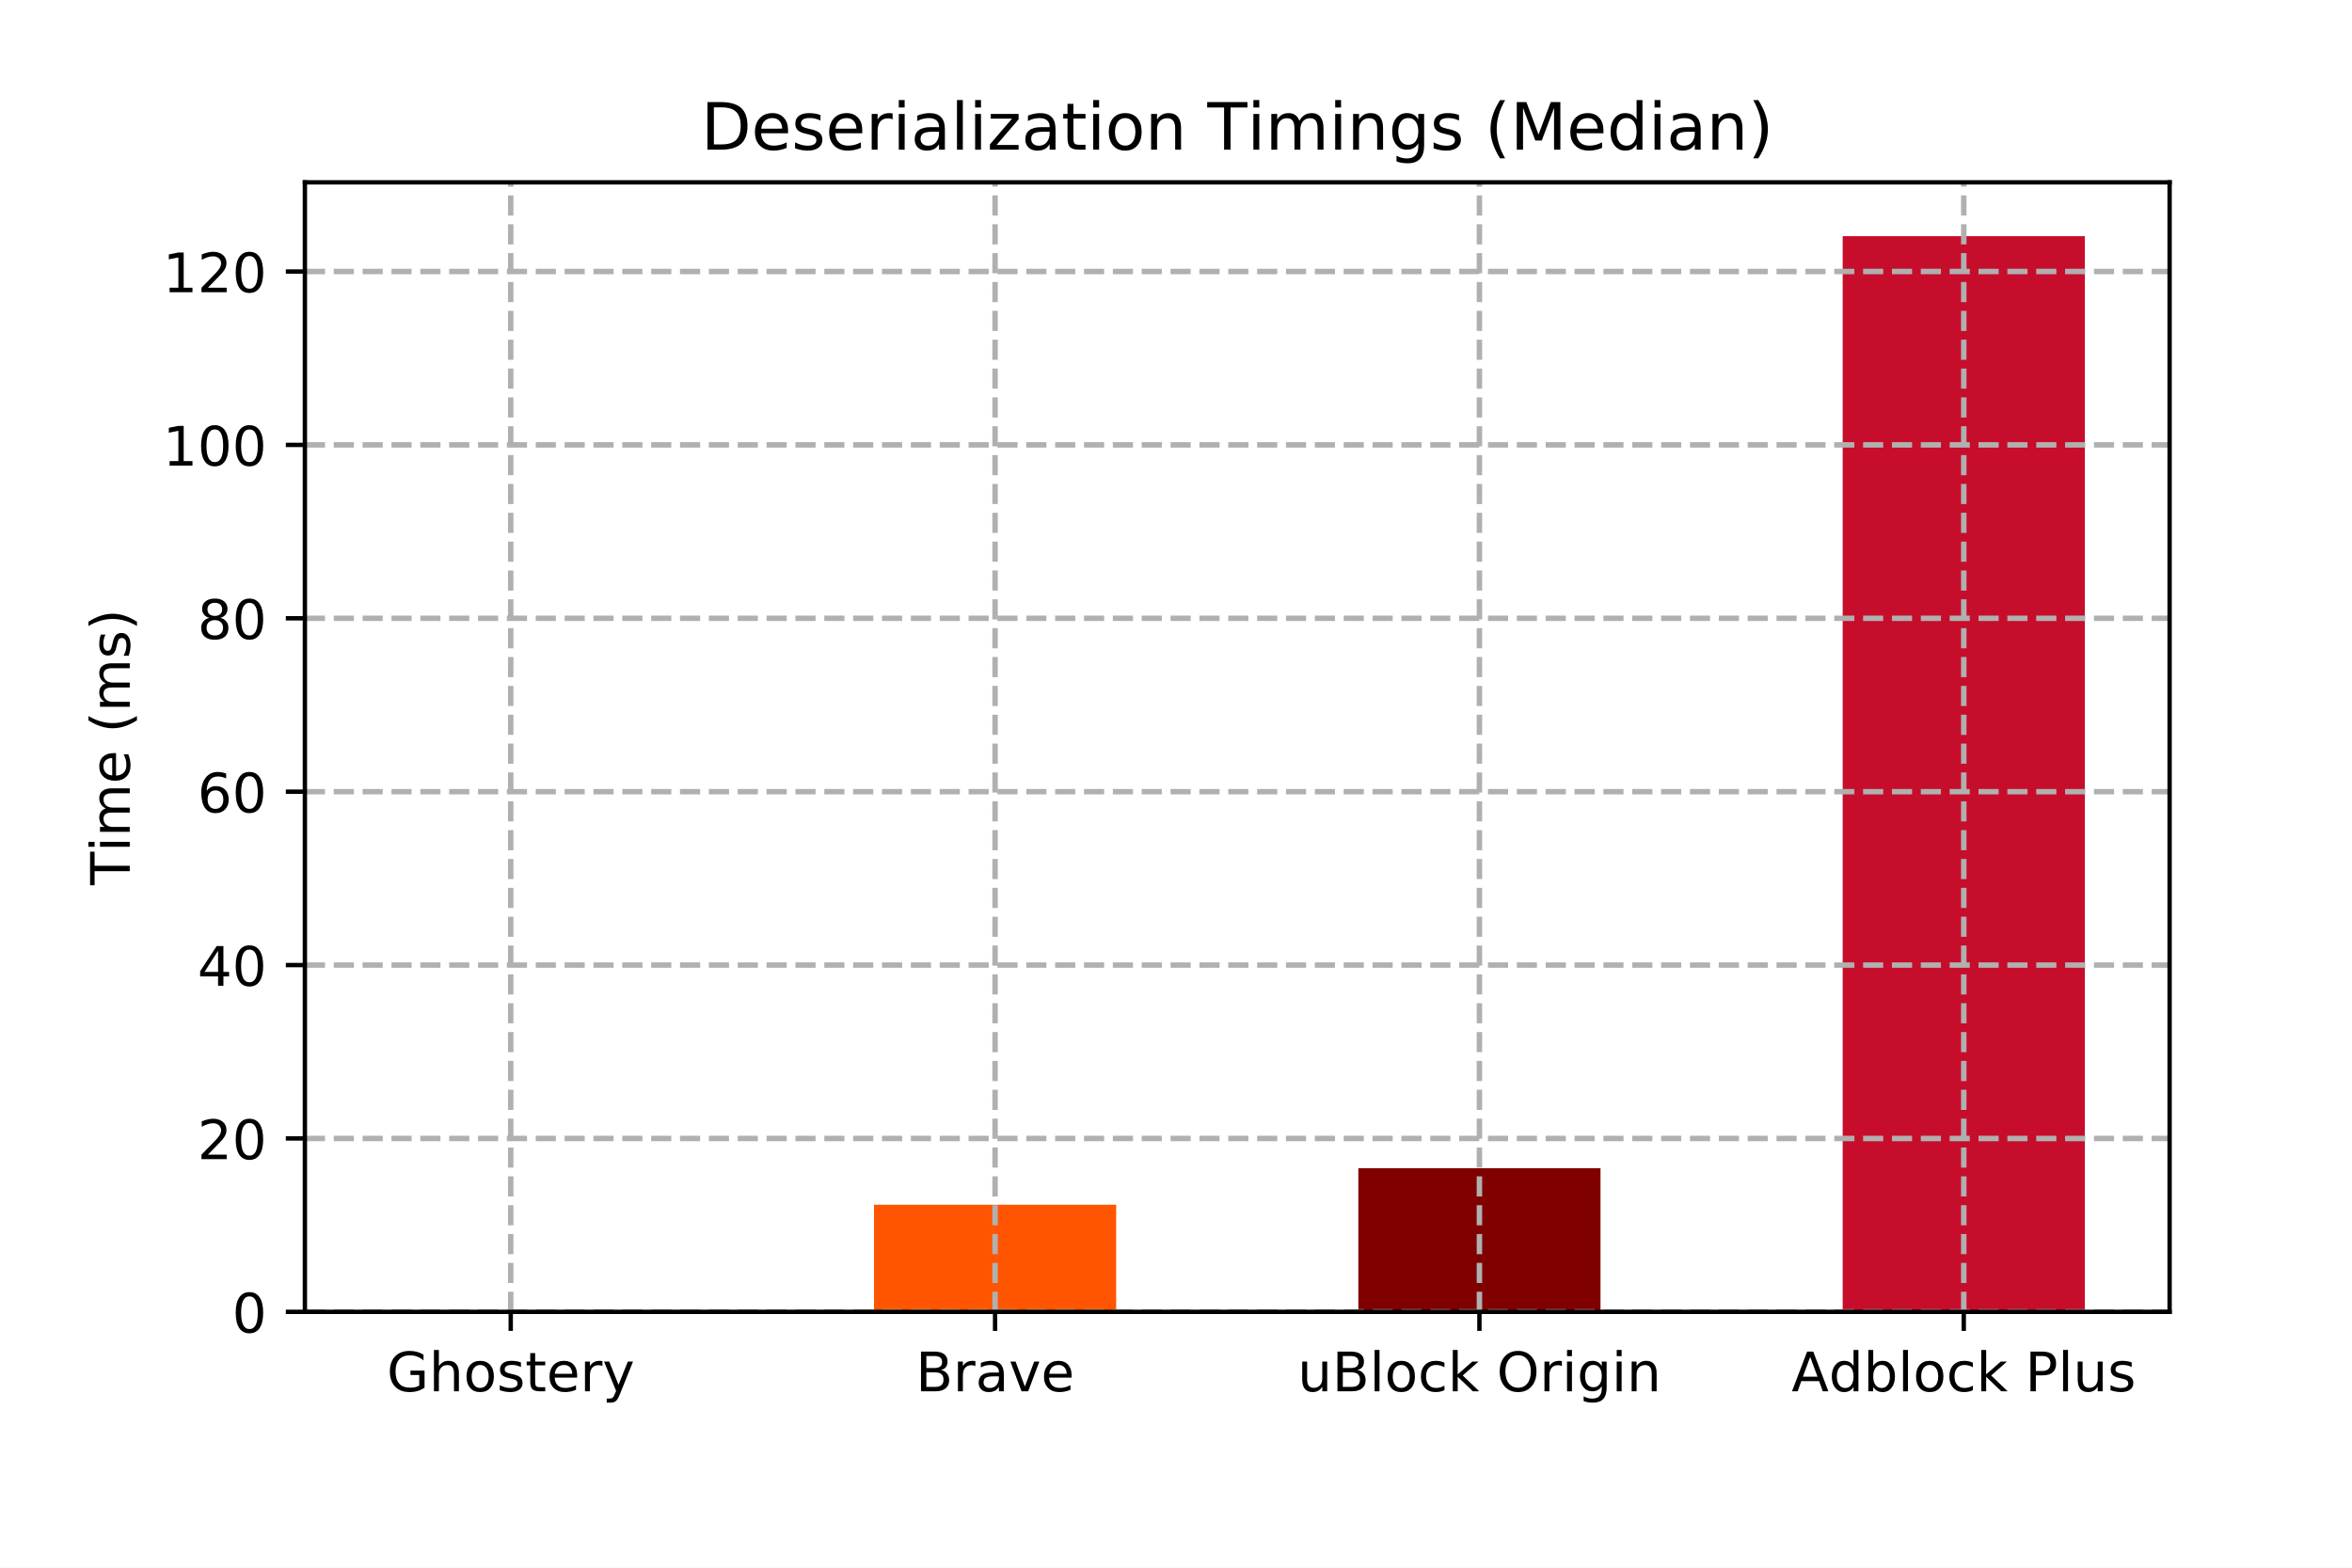
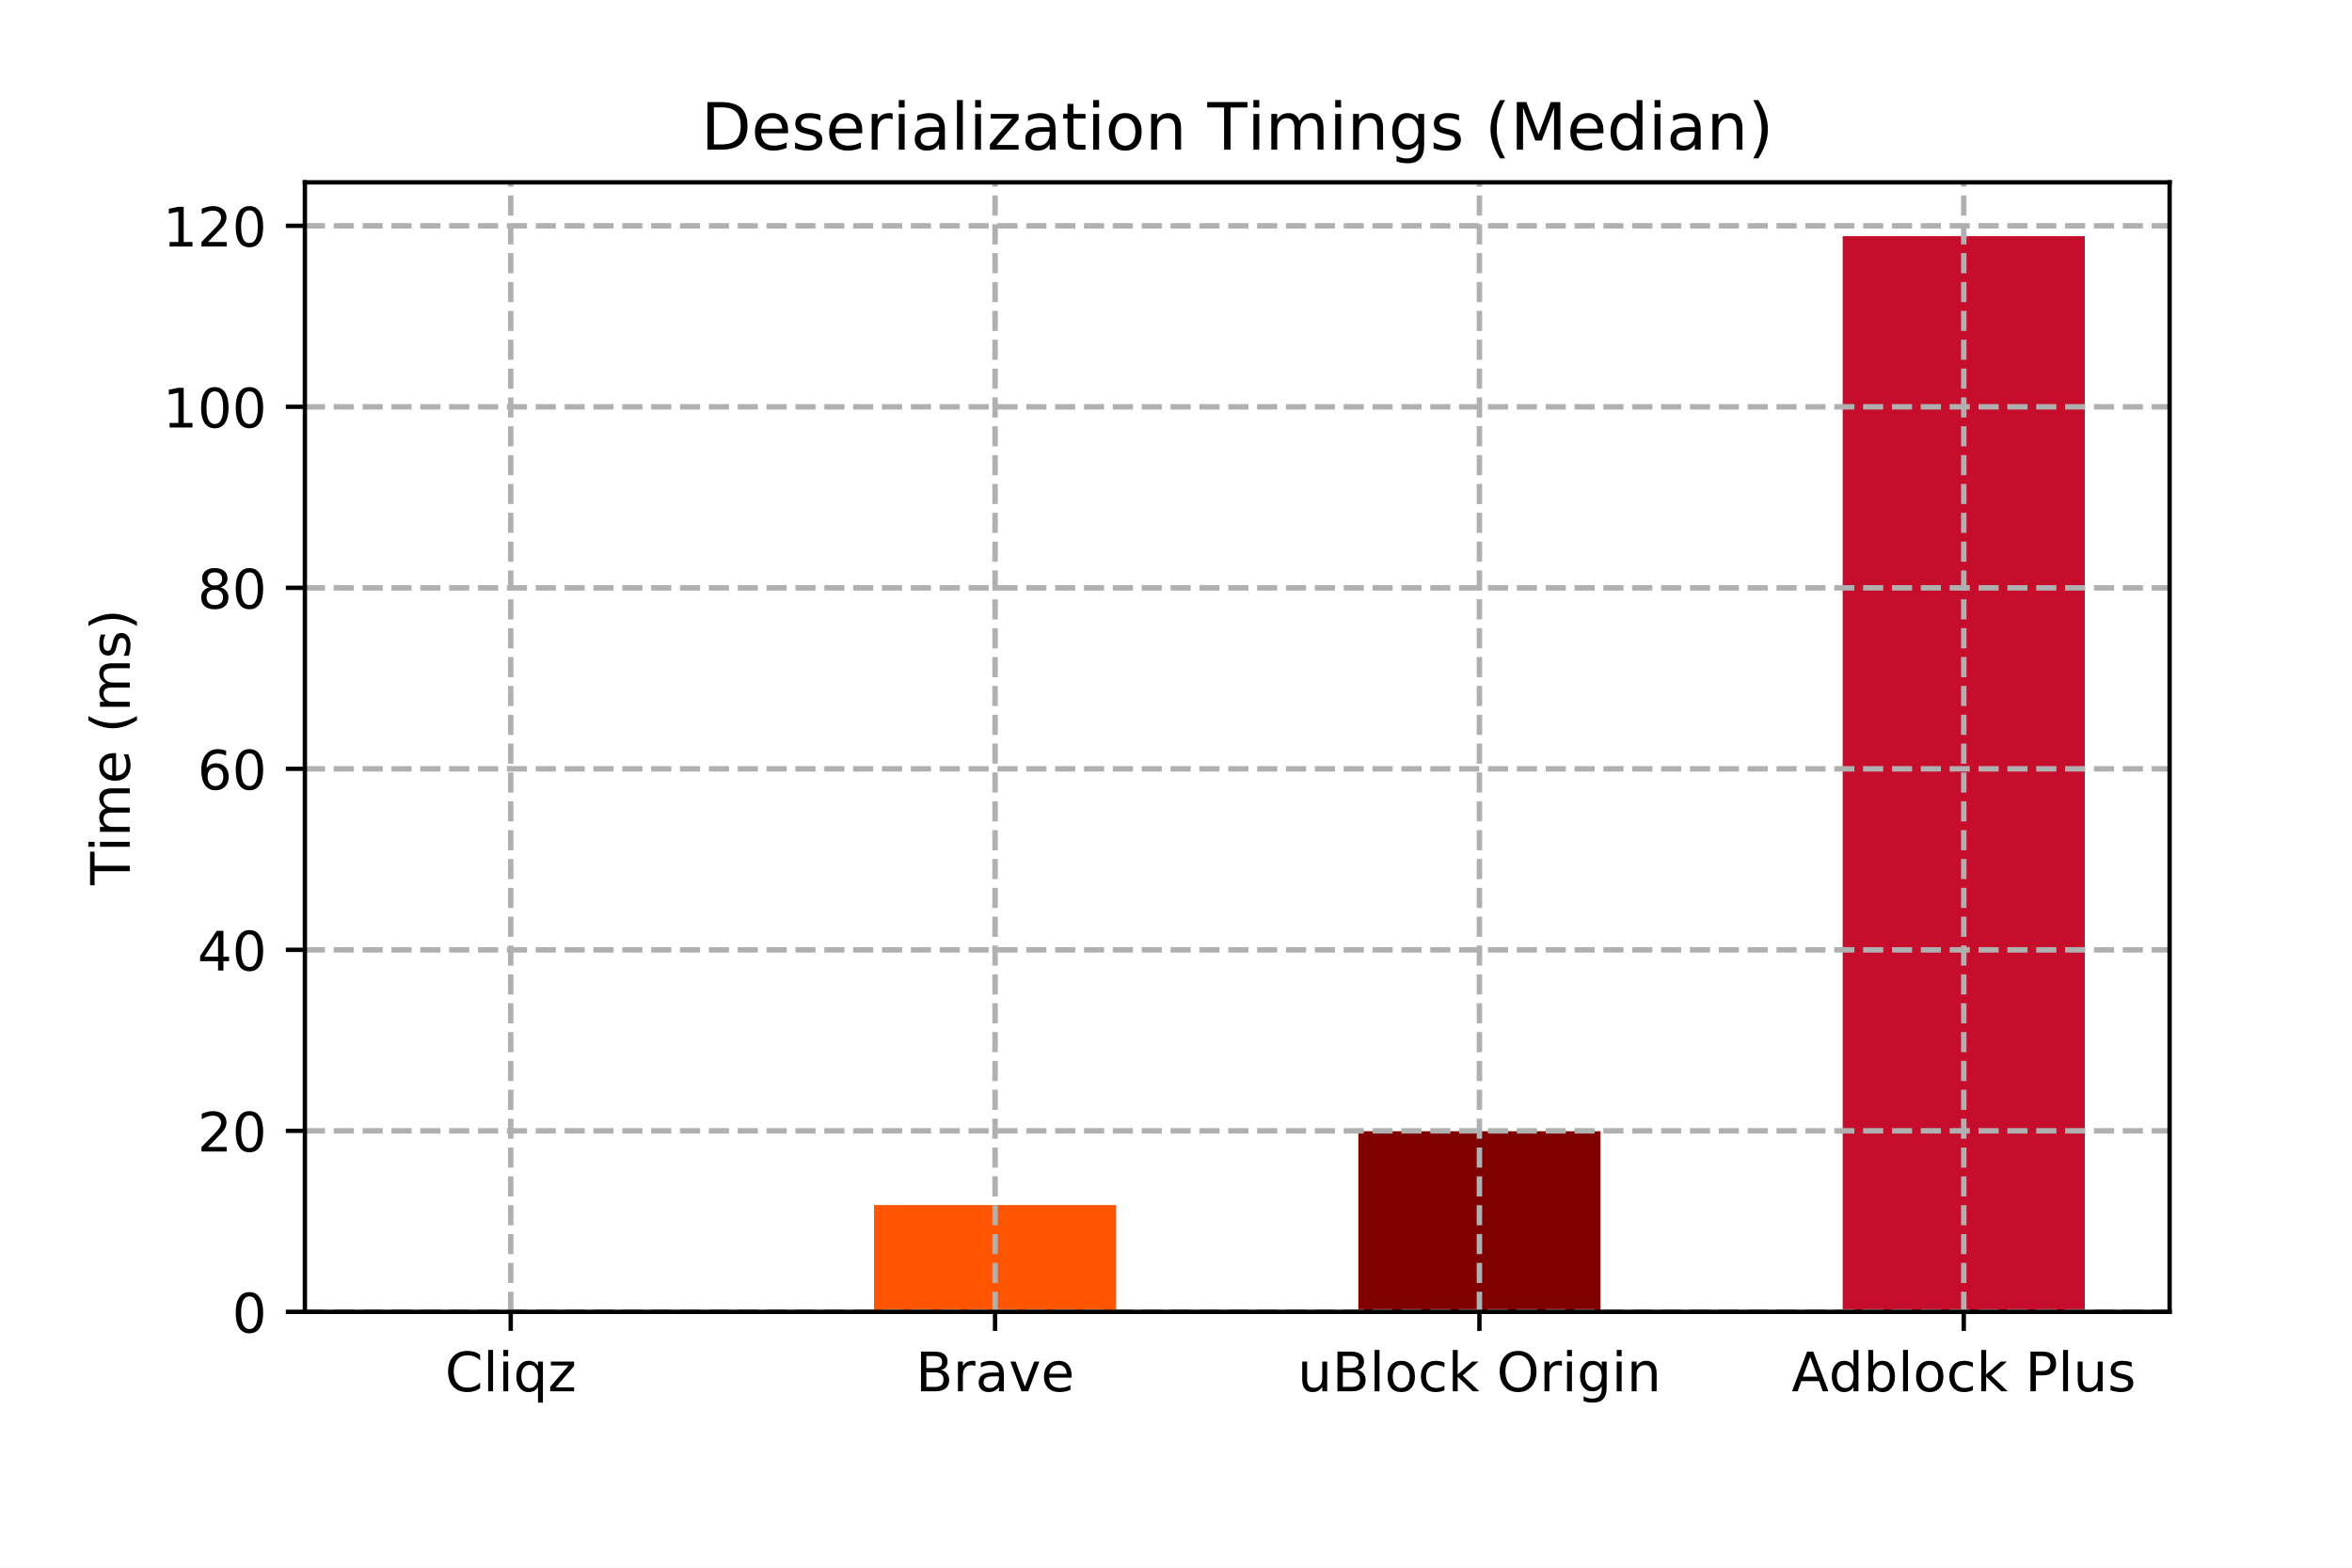
<svg xmlns="http://www.w3.org/2000/svg" xmlns:xlink="http://www.w3.org/1999/xlink" height="288pt" version="1.1" viewBox="0 0 432 288" width="432pt">
  <defs>
    <style type="text/css">
*{stroke-linecap:butt;stroke-linejoin:round;}
  </style>
  </defs>
  <g id="figure_1">
    <g id="patch_1">
      <path d="M 0 288  L 432 288  L 432 0  L 0 0  z " style="fill:#ffffff;" />
    </g>
    <g id="axes_1">
      <g id="patch_2">
        <path d="M 56 241  L 398.5 241  L 398.5 33.5  L 56 33.5  z " style="fill:#ffffff;" />
      </g>
      <g id="patch_3">
-         <path clip-path="url(#pa1d86e75f0)" d="M 71.568 241  L 116.049 241  L 116.049 240.948  L 71.568 240.948  z " style="fill:#00aff0;" />
+         <path clip-path="url(#p13d96b892e)" d="M 71.568 241  L 116.049 241  L 116.049 240.909  L 71.568 240.909  z " style="fill:#00aff0;" />
      </g>
      <g id="patch_4">
-         <path clip-path="url(#pa1d86e75f0)" d="M 160.529 241  L 205.01 241  L 205.01 221.327  L 160.529 221.327  z " style="fill:#ff5500;" />
+         <path clip-path="url(#p13d96b892e)" d="M 160.529 241  L 205.01 241  L 205.01 221.382  L 160.529 221.382  z " style="fill:#ff5500;" />
      </g>
      <g id="patch_5">
-         <path clip-path="url(#pa1d86e75f0)" d="M 249.49 241  L 293.971 241  L 293.971 214.614  L 249.49 214.614  z " style="fill:#800000;" />
+         <path clip-path="url(#p13d96b892e)" d="M 249.49 241  L 293.971 241  L 293.971 207.816  L 249.49 207.816  z " style="fill:#800000;" />
      </g>
      <g id="patch_6">
-         <path clip-path="url(#pa1d86e75f0)" d="M 338.451 241  L 382.932 241  L 382.932 43.381  L 338.451 43.381  z " style="fill:#c70d2c;" />
+         <path clip-path="url(#p13d96b892e)" d="M 338.451 241  L 382.932 241  L 382.932 43.381  L 338.451 43.381  z " style="fill:#c70d2c;" />
      </g>
      <g id="matplotlib.axis_1">
        <g id="xtick_1">
          <g id="line2d_1">
-             <path clip-path="url(#pa1d86e75f0)" d="M 93.808 241  L 93.808 33.5  " style="fill:none;stroke:#b0b0b0;stroke-dasharray:3.7,1.6;stroke-dashoffset:0;" />
+             <path clip-path="url(#p13d96b892e)" d="M 93.808 241  L 93.808 33.5  " style="fill:none;stroke:#b0b0b0;stroke-dasharray:3.7,1.6;stroke-dashoffset:0;" />
          </g>
          <g id="line2d_2">
            <defs>
-               <path d="M 0 0  L 0 3.5  " id="m6b50860fe5" style="stroke:#000000;stroke-width:0.8;" />
-             </defs>
-             <g>
-               <use style="stroke:#000000;stroke-width:0.8;" x="93.808" xlink:href="#m6b50860fe5" y="241" />
+               <path d="M 0 0  L 0 3.5  " id="m85165c8738" style="stroke:#000000;stroke-width:0.8;" />
+             </defs>
+             <g>
+               <use style="stroke:#000000;stroke-width:0.8;" x="93.808" xlink:href="#m85165c8738" y="241" />
            </g>
          </g>
          <g id="text_1">
            <defs>
-               <path d="M 59.516 10.406  L 59.516 29.984  L 43.406 29.984  L 43.406 38.094  L 69.281 38.094  L 69.281 6.781  Q 63.578 2.734 56.688 0.656  Q 49.812 -1.422 42 -1.422  Q 24.906 -1.422 15.25 8.562  Q 5.609 18.562 5.609 36.375  Q 5.609 54.25 15.25 64.234  Q 24.906 74.219 42 74.219  Q 49.125 74.219 55.547 72.453  Q 61.969 70.703 67.391 67.281  L 67.391 56.781  Q 61.922 61.422 55.766 63.766  Q 49.609 66.109 42.828 66.109  Q 29.438 66.109 22.719 58.641  Q 16.016 51.172 16.016 36.375  Q 16.016 21.625 22.719 14.156  Q 29.438 6.688 42.828 6.688  Q 48.047 6.688 52.141 7.594  Q 56.25 8.5 59.516 10.406  z " id="DejaVuSans-71" />
-               <path d="M 54.891 33.016  L 54.891 0  L 45.906 0  L 45.906 32.719  Q 45.906 40.484 42.875 44.328  Q 39.844 48.188 33.797 48.188  Q 26.516 48.188 22.312 43.547  Q 18.109 38.922 18.109 30.906  L 18.109 0  L 9.078 0  L 9.078 75.984  L 18.109 75.984  L 18.109 46.188  Q 21.344 51.125 25.703 53.562  Q 30.078 56 35.797 56  Q 45.219 56 50.047 50.172  Q 54.891 44.344 54.891 33.016  z " id="DejaVuSans-104" />
-               <path d="M 30.609 48.391  Q 23.391 48.391 19.188 42.75  Q 14.984 37.109 14.984 27.297  Q 14.984 17.484 19.156 11.844  Q 23.344 6.203 30.609 6.203  Q 37.797 6.203 41.984 11.859  Q 46.188 17.531 46.188 27.297  Q 46.188 37.016 41.984 42.703  Q 37.797 48.391 30.609 48.391  z M 30.609 56  Q 42.328 56 49.016 48.375  Q 55.719 40.766 55.719 27.297  Q 55.719 13.875 49.016 6.219  Q 42.328 -1.422 30.609 -1.422  Q 18.844 -1.422 12.172 6.219  Q 5.516 13.875 5.516 27.297  Q 5.516 40.766 12.172 48.375  Q 18.844 56 30.609 56  z " id="DejaVuSans-111" />
-               <path d="M 44.281 53.078  L 44.281 44.578  Q 40.484 46.531 36.375 47.5  Q 32.281 48.484 27.875 48.484  Q 21.188 48.484 17.844 46.438  Q 14.5 44.391 14.5 40.281  Q 14.5 37.156 16.891 35.375  Q 19.281 33.594 26.516 31.984  L 29.594 31.297  Q 39.156 29.25 43.188 25.516  Q 47.219 21.781 47.219 15.094  Q 47.219 7.469 41.188 3.016  Q 35.156 -1.422 24.609 -1.422  Q 20.219 -1.422 15.453 -0.562  Q 10.688 0.297 5.422 2  L 5.422 11.281  Q 10.406 8.688 15.234 7.391  Q 20.062 6.109 24.812 6.109  Q 31.156 6.109 34.562 8.281  Q 37.984 10.453 37.984 14.406  Q 37.984 18.062 35.516 20.016  Q 33.062 21.969 24.703 23.781  L 21.578 24.516  Q 13.234 26.266 9.516 29.906  Q 5.812 33.547 5.812 39.891  Q 5.812 47.609 11.281 51.797  Q 16.75 56 26.812 56  Q 31.781 56 36.172 55.266  Q 40.578 54.547 44.281 53.078  z " id="DejaVuSans-115" />
-               <path d="M 18.312 70.219  L 18.312 54.688  L 36.812 54.688  L 36.812 47.703  L 18.312 47.703  L 18.312 18.016  Q 18.312 11.328 20.141 9.422  Q 21.969 7.516 27.594 7.516  L 36.812 7.516  L 36.812 0  L 27.594 0  Q 17.188 0 13.234 3.875  Q 9.281 7.766 9.281 18.016  L 9.281 47.703  L 2.688 47.703  L 2.688 54.688  L 9.281 54.688  L 9.281 70.219  z " id="DejaVuSans-116" />
-               <path d="M 56.203 29.594  L 56.203 25.203  L 14.891 25.203  Q 15.484 15.922 20.484 11.062  Q 25.484 6.203 34.422 6.203  Q 39.594 6.203 44.453 7.469  Q 49.312 8.734 54.109 11.281  L 54.109 2.781  Q 49.266 0.734 44.188 -0.344  Q 39.109 -1.422 33.891 -1.422  Q 20.797 -1.422 13.156 6.188  Q 5.516 13.812 5.516 26.812  Q 5.516 40.234 12.766 48.109  Q 20.016 56 32.328 56  Q 43.359 56 49.781 48.891  Q 56.203 41.797 56.203 29.594  z M 47.219 32.234  Q 47.125 39.594 43.094 43.984  Q 39.062 48.391 32.422 48.391  Q 24.906 48.391 20.391 44.141  Q 15.875 39.891 15.188 32.172  z " id="DejaVuSans-101" />
-               <path d="M 41.109 46.297  Q 39.594 47.172 37.812 47.578  Q 36.031 48 33.891 48  Q 26.266 48 22.188 43.047  Q 18.109 38.094 18.109 28.812  L 18.109 0  L 9.078 0  L 9.078 54.688  L 18.109 54.688  L 18.109 46.188  Q 20.953 51.172 25.484 53.578  Q 30.031 56 36.531 56  Q 37.453 56 38.578 55.875  Q 39.703 55.766 41.062 55.516  z " id="DejaVuSans-114" />
-               <path d="M 32.172 -5.078  Q 28.375 -14.844 24.75 -17.812  Q 21.141 -20.797 15.094 -20.797  L 7.906 -20.797  L 7.906 -13.281  L 13.188 -13.281  Q 16.891 -13.281 18.938 -11.516  Q 21 -9.766 23.484 -3.219  L 25.094 0.875  L 2.984 54.688  L 12.5 54.688  L 29.594 11.922  L 46.688 54.688  L 56.203 54.688  z " id="DejaVuSans-121" />
-             </defs>
-             <g transform="translate(71.04985 255.5984)scale(0.1 -0.1)">
-               <use xlink:href="#DejaVuSans-71" />
-               <use x="77.49" xlink:href="#DejaVuSans-104" />
-               <use x="140.869" xlink:href="#DejaVuSans-111" />
-               <use x="202.051" xlink:href="#DejaVuSans-115" />
-               <use x="254.15" xlink:href="#DejaVuSans-116" />
-               <use x="293.359" xlink:href="#DejaVuSans-101" />
-               <use x="354.883" xlink:href="#DejaVuSans-114" />
-               <use x="395.996" xlink:href="#DejaVuSans-121" />
+               <path d="M 64.406 67.281  L 64.406 56.891  Q 59.422 61.531 53.781 63.812  Q 48.141 66.109 41.797 66.109  Q 29.297 66.109 22.656 58.469  Q 16.016 50.828 16.016 36.375  Q 16.016 21.969 22.656 14.328  Q 29.297 6.688 41.797 6.688  Q 48.141 6.688 53.781 8.984  Q 59.422 11.281 64.406 15.922  L 64.406 5.609  Q 59.234 2.094 53.438 0.328  Q 47.656 -1.422 41.219 -1.422  Q 24.656 -1.422 15.125 8.703  Q 5.609 18.844 5.609 36.375  Q 5.609 53.953 15.125 64.078  Q 24.656 74.219 41.219 74.219  Q 47.75 74.219 53.531 72.484  Q 59.328 70.75 64.406 67.281  z " id="DejaVuSans-67" />
+               <path d="M 9.422 75.984  L 18.406 75.984  L 18.406 0  L 9.422 0  z " id="DejaVuSans-108" />
+               <path d="M 9.422 54.688  L 18.406 54.688  L 18.406 0  L 9.422 0  z M 9.422 75.984  L 18.406 75.984  L 18.406 64.594  L 9.422 64.594  z " id="DejaVuSans-105" />
+               <path d="M 14.797 27.297  Q 14.797 17.391 18.875 11.75  Q 22.953 6.109 30.078 6.109  Q 37.203 6.109 41.297 11.75  Q 45.406 17.391 45.406 27.297  Q 45.406 37.203 41.297 42.844  Q 37.203 48.484 30.078 48.484  Q 22.953 48.484 18.875 42.844  Q 14.797 37.203 14.797 27.297  z M 45.406 8.203  Q 42.578 3.328 38.25 0.953  Q 33.938 -1.422 27.875 -1.422  Q 17.969 -1.422 11.734 6.484  Q 5.516 14.406 5.516 27.297  Q 5.516 40.188 11.734 48.094  Q 17.969 56 27.875 56  Q 33.938 56 38.25 53.625  Q 42.578 51.266 45.406 46.391  L 45.406 54.688  L 54.391 54.688  L 54.391 -20.797  L 45.406 -20.797  z " id="DejaVuSans-113" />
+               <path d="M 5.516 54.688  L 48.188 54.688  L 48.188 46.484  L 14.406 7.172  L 48.188 7.172  L 48.188 0  L 4.297 0  L 4.297 8.203  L 38.094 47.516  L 5.516 47.516  z " id="DejaVuSans-122" />
+             </defs>
+             <g transform="translate(81.74047 255.5984)scale(0.1 -0.1)">
+               <use xlink:href="#DejaVuSans-67" />
+               <use x="69.824" xlink:href="#DejaVuSans-108" />
+               <use x="97.607" xlink:href="#DejaVuSans-105" />
+               <use x="125.391" xlink:href="#DejaVuSans-113" />
+               <use x="188.867" xlink:href="#DejaVuSans-122" />
            </g>
          </g>
        </g>
        <g id="xtick_2">
          <g id="line2d_3">
-             <path clip-path="url(#pa1d86e75f0)" d="M 182.769 241  L 182.769 33.5  " style="fill:none;stroke:#b0b0b0;stroke-dasharray:3.7,1.6;stroke-dashoffset:0;" />
+             <path clip-path="url(#p13d96b892e)" d="M 182.769 241  L 182.769 33.5  " style="fill:none;stroke:#b0b0b0;stroke-dasharray:3.7,1.6;stroke-dashoffset:0;" />
          </g>
          <g id="line2d_4">
            <g>
-               <use style="stroke:#000000;stroke-width:0.8;" x="182.769" xlink:href="#m6b50860fe5" y="241" />
+               <use style="stroke:#000000;stroke-width:0.8;" x="182.769" xlink:href="#m85165c8738" y="241" />
            </g>
          </g>
          <g id="text_2">
            <defs>
              <path d="M 19.672 34.812  L 19.672 8.109  L 35.5 8.109  Q 43.453 8.109 47.281 11.406  Q 51.125 14.703 51.125 21.484  Q 51.125 28.328 47.281 31.562  Q 43.453 34.812 35.5 34.812  z M 19.672 64.797  L 19.672 42.828  L 34.281 42.828  Q 41.5 42.828 45.031 45.531  Q 48.578 48.25 48.578 53.812  Q 48.578 59.328 45.031 62.062  Q 41.5 64.797 34.281 64.797  z M 9.812 72.906  L 35.016 72.906  Q 46.297 72.906 52.391 68.219  Q 58.5 63.531 58.5 54.891  Q 58.5 48.188 55.375 44.234  Q 52.25 40.281 46.188 39.312  Q 53.469 37.75 57.5 32.781  Q 61.531 27.828 61.531 20.406  Q 61.531 10.641 54.891 5.312  Q 48.25 0 35.984 0  L 9.812 0  z " id="DejaVuSans-66" />
+               <path d="M 41.109 46.297  Q 39.594 47.172 37.812 47.578  Q 36.031 48 33.891 48  Q 26.266 48 22.188 43.047  Q 18.109 38.094 18.109 28.812  L 18.109 0  L 9.078 0  L 9.078 54.688  L 18.109 54.688  L 18.109 46.188  Q 20.953 51.172 25.484 53.578  Q 30.031 56 36.531 56  Q 37.453 56 38.578 55.875  Q 39.703 55.766 41.062 55.516  z " id="DejaVuSans-114" />
              <path d="M 34.281 27.484  Q 23.391 27.484 19.188 25  Q 14.984 22.516 14.984 16.5  Q 14.984 11.719 18.141 8.906  Q 21.297 6.109 26.703 6.109  Q 34.188 6.109 38.703 11.406  Q 43.219 16.703 43.219 25.484  L 43.219 27.484  z M 52.203 31.203  L 52.203 0  L 43.219 0  L 43.219 8.297  Q 40.141 3.328 35.547 0.953  Q 30.953 -1.422 24.312 -1.422  Q 15.922 -1.422 10.953 3.297  Q 6 8.016 6 15.922  Q 6 25.141 12.172 29.828  Q 18.359 34.516 30.609 34.516  L 43.219 34.516  L 43.219 35.406  Q 43.219 41.609 39.141 45  Q 35.062 48.391 27.688 48.391  Q 23 48.391 18.547 47.266  Q 14.109 46.141 10.016 43.891  L 10.016 52.203  Q 14.938 54.109 19.578 55.047  Q 24.219 56 28.609 56  Q 40.484 56 46.344 49.844  Q 52.203 43.703 52.203 31.203  z " id="DejaVuSans-97" />
              <path d="M 2.984 54.688  L 12.5 54.688  L 29.594 8.797  L 46.688 54.688  L 56.203 54.688  L 35.688 0  L 23.484 0  z " id="DejaVuSans-118" />
+               <path d="M 56.203 29.594  L 56.203 25.203  L 14.891 25.203  Q 15.484 15.922 20.484 11.062  Q 25.484 6.203 34.422 6.203  Q 39.594 6.203 44.453 7.469  Q 49.312 8.734 54.109 11.281  L 54.109 2.781  Q 49.266 0.734 44.188 -0.344  Q 39.109 -1.422 33.891 -1.422  Q 20.797 -1.422 13.156 6.188  Q 5.516 13.812 5.516 26.812  Q 5.516 40.234 12.766 48.109  Q 20.016 56 32.328 56  Q 43.359 56 49.781 48.891  Q 56.203 41.797 56.203 29.594  z M 47.219 32.234  Q 47.125 39.594 43.094 43.984  Q 39.062 48.391 32.422 48.391  Q 24.906 48.391 20.391 44.141  Q 15.875 39.891 15.188 32.172  z " id="DejaVuSans-101" />
            </defs>
            <g transform="translate(168.1835 255.5984)scale(0.1 -0.1)">
              <use xlink:href="#DejaVuSans-66" />
              <use x="68.604" xlink:href="#DejaVuSans-114" />
              <use x="109.717" xlink:href="#DejaVuSans-97" />
              <use x="170.996" xlink:href="#DejaVuSans-118" />
              <use x="230.176" xlink:href="#DejaVuSans-101" />
            </g>
          </g>
        </g>
        <g id="xtick_3">
          <g id="line2d_5">
-             <path clip-path="url(#pa1d86e75f0)" d="M 271.731 241  L 271.731 33.5  " style="fill:none;stroke:#b0b0b0;stroke-dasharray:3.7,1.6;stroke-dashoffset:0;" />
+             <path clip-path="url(#p13d96b892e)" d="M 271.731 241  L 271.731 33.5  " style="fill:none;stroke:#b0b0b0;stroke-dasharray:3.7,1.6;stroke-dashoffset:0;" />
          </g>
          <g id="line2d_6">
            <g>
-               <use style="stroke:#000000;stroke-width:0.8;" x="271.731" xlink:href="#m6b50860fe5" y="241" />
+               <use style="stroke:#000000;stroke-width:0.8;" x="271.731" xlink:href="#m85165c8738" y="241" />
            </g>
          </g>
          <g id="text_3">
            <defs>
              <path d="M 8.5 21.578  L 8.5 54.688  L 17.484 54.688  L 17.484 21.922  Q 17.484 14.156 20.5 10.266  Q 23.531 6.391 29.594 6.391  Q 36.859 6.391 41.078 11.031  Q 45.312 15.672 45.312 23.688  L 45.312 54.688  L 54.297 54.688  L 54.297 0  L 45.312 0  L 45.312 8.406  Q 42.047 3.422 37.719 1  Q 33.406 -1.422 27.688 -1.422  Q 18.266 -1.422 13.375 4.438  Q 8.5 10.297 8.5 21.578  z M 31.109 56  z " id="DejaVuSans-117" />
-               <path d="M 9.422 75.984  L 18.406 75.984  L 18.406 0  L 9.422 0  z " id="DejaVuSans-108" />
+               <path d="M 30.609 48.391  Q 23.391 48.391 19.188 42.75  Q 14.984 37.109 14.984 27.297  Q 14.984 17.484 19.156 11.844  Q 23.344 6.203 30.609 6.203  Q 37.797 6.203 41.984 11.859  Q 46.188 17.531 46.188 27.297  Q 46.188 37.016 41.984 42.703  Q 37.797 48.391 30.609 48.391  z M 30.609 56  Q 42.328 56 49.016 48.375  Q 55.719 40.766 55.719 27.297  Q 55.719 13.875 49.016 6.219  Q 42.328 -1.422 30.609 -1.422  Q 18.844 -1.422 12.172 6.219  Q 5.516 13.875 5.516 27.297  Q 5.516 40.766 12.172 48.375  Q 18.844 56 30.609 56  z " id="DejaVuSans-111" />
              <path d="M 48.781 52.594  L 48.781 44.188  Q 44.969 46.297 41.141 47.344  Q 37.312 48.391 33.406 48.391  Q 24.656 48.391 19.812 42.844  Q 14.984 37.312 14.984 27.297  Q 14.984 17.281 19.812 11.734  Q 24.656 6.203 33.406 6.203  Q 37.312 6.203 41.141 7.25  Q 44.969 8.297 48.781 10.406  L 48.781 2.094  Q 45.016 0.344 40.984 -0.531  Q 36.969 -1.422 32.422 -1.422  Q 20.062 -1.422 12.781 6.344  Q 5.516 14.109 5.516 27.297  Q 5.516 40.672 12.859 48.328  Q 20.219 56 33.016 56  Q 37.156 56 41.109 55.141  Q 45.062 54.297 48.781 52.594  z " id="DejaVuSans-99" />
              <path d="M 9.078 75.984  L 18.109 75.984  L 18.109 31.109  L 44.922 54.688  L 56.391 54.688  L 27.391 29.109  L 57.625 0  L 45.906 0  L 18.109 26.703  L 18.109 0  L 9.078 0  z " id="DejaVuSans-107" />
              <path id="DejaVuSans-32" />
              <path d="M 39.406 66.219  Q 28.656 66.219 22.328 58.203  Q 16.016 50.203 16.016 36.375  Q 16.016 22.609 22.328 14.594  Q 28.656 6.594 39.406 6.594  Q 50.141 6.594 56.422 14.594  Q 62.703 22.609 62.703 36.375  Q 62.703 50.203 56.422 58.203  Q 50.141 66.219 39.406 66.219  z M 39.406 74.219  Q 54.734 74.219 63.906 63.938  Q 73.094 53.656 73.094 36.375  Q 73.094 19.141 63.906 8.859  Q 54.734 -1.422 39.406 -1.422  Q 24.031 -1.422 14.812 8.828  Q 5.609 19.094 5.609 36.375  Q 5.609 53.656 14.812 63.938  Q 24.031 74.219 39.406 74.219  z " id="DejaVuSans-79" />
-               <path d="M 9.422 54.688  L 18.406 54.688  L 18.406 0  L 9.422 0  z M 9.422 75.984  L 18.406 75.984  L 18.406 64.594  L 9.422 64.594  z " id="DejaVuSans-105" />
              <path d="M 45.406 27.984  Q 45.406 37.75 41.375 43.109  Q 37.359 48.484 30.078 48.484  Q 22.859 48.484 18.828 43.109  Q 14.797 37.75 14.797 27.984  Q 14.797 18.266 18.828 12.891  Q 22.859 7.516 30.078 7.516  Q 37.359 7.516 41.375 12.891  Q 45.406 18.266 45.406 27.984  z M 54.391 6.781  Q 54.391 -7.172 48.188 -13.984  Q 42 -20.797 29.203 -20.797  Q 24.469 -20.797 20.266 -20.094  Q 16.062 -19.391 12.109 -17.922  L 12.109 -9.188  Q 16.062 -11.328 19.922 -12.344  Q 23.781 -13.375 27.781 -13.375  Q 36.625 -13.375 41.016 -8.766  Q 45.406 -4.156 45.406 5.172  L 45.406 9.625  Q 42.625 4.781 38.281 2.391  Q 33.938 0 27.875 0  Q 17.828 0 11.672 7.656  Q 5.516 15.328 5.516 27.984  Q 5.516 40.672 11.672 48.328  Q 17.828 56 27.875 56  Q 33.938 56 38.281 53.609  Q 42.625 51.219 45.406 46.391  L 45.406 54.688  L 54.391 54.688  z " id="DejaVuSans-103" />
              <path d="M 54.891 33.016  L 54.891 0  L 45.906 0  L 45.906 32.719  Q 45.906 40.484 42.875 44.328  Q 39.844 48.188 33.797 48.188  Q 26.516 48.188 22.312 43.547  Q 18.109 38.922 18.109 30.906  L 18.109 0  L 9.078 0  L 9.078 54.688  L 18.109 54.688  L 18.109 46.188  Q 21.344 51.125 25.703 53.562  Q 30.078 56 35.797 56  Q 45.219 56 50.047 50.172  Q 54.891 44.344 54.891 33.016  z " id="DejaVuSans-110" />
            </defs>
            <g transform="translate(238.3368 255.5984)scale(0.1 -0.1)">
              <use xlink:href="#DejaVuSans-117" />
              <use x="63.379" xlink:href="#DejaVuSans-66" />
              <use x="131.982" xlink:href="#DejaVuSans-108" />
              <use x="159.766" xlink:href="#DejaVuSans-111" />
              <use x="220.947" xlink:href="#DejaVuSans-99" />
              <use x="275.928" xlink:href="#DejaVuSans-107" />
              <use x="333.838" xlink:href="#DejaVuSans-32" />
              <use x="365.625" xlink:href="#DejaVuSans-79" />
              <use x="444.336" xlink:href="#DejaVuSans-114" />
              <use x="485.449" xlink:href="#DejaVuSans-105" />
              <use x="513.232" xlink:href="#DejaVuSans-103" />
              <use x="576.709" xlink:href="#DejaVuSans-105" />
              <use x="604.492" xlink:href="#DejaVuSans-110" />
            </g>
          </g>
        </g>
        <g id="xtick_4">
          <g id="line2d_7">
-             <path clip-path="url(#pa1d86e75f0)" d="M 360.692 241  L 360.692 33.5  " style="fill:none;stroke:#b0b0b0;stroke-dasharray:3.7,1.6;stroke-dashoffset:0;" />
+             <path clip-path="url(#p13d96b892e)" d="M 360.692 241  L 360.692 33.5  " style="fill:none;stroke:#b0b0b0;stroke-dasharray:3.7,1.6;stroke-dashoffset:0;" />
          </g>
          <g id="line2d_8">
            <g>
-               <use style="stroke:#000000;stroke-width:0.8;" x="360.692" xlink:href="#m6b50860fe5" y="241" />
+               <use style="stroke:#000000;stroke-width:0.8;" x="360.692" xlink:href="#m85165c8738" y="241" />
            </g>
          </g>
          <g id="text_4">
            <defs>
              <path d="M 34.188 63.188  L 20.797 26.906  L 47.609 26.906  z M 28.609 72.906  L 39.797 72.906  L 67.578 0  L 57.328 0  L 50.688 18.703  L 17.828 18.703  L 11.188 0  L 0.781 0  z " id="DejaVuSans-65" />
              <path d="M 45.406 46.391  L 45.406 75.984  L 54.391 75.984  L 54.391 0  L 45.406 0  L 45.406 8.203  Q 42.578 3.328 38.25 0.953  Q 33.938 -1.422 27.875 -1.422  Q 17.969 -1.422 11.734 6.484  Q 5.516 14.406 5.516 27.297  Q 5.516 40.188 11.734 48.094  Q 17.969 56 27.875 56  Q 33.938 56 38.25 53.625  Q 42.578 51.266 45.406 46.391  z M 14.797 27.297  Q 14.797 17.391 18.875 11.75  Q 22.953 6.109 30.078 6.109  Q 37.203 6.109 41.297 11.75  Q 45.406 17.391 45.406 27.297  Q 45.406 37.203 41.297 42.844  Q 37.203 48.484 30.078 48.484  Q 22.953 48.484 18.875 42.844  Q 14.797 37.203 14.797 27.297  z " id="DejaVuSans-100" />
              <path d="M 48.688 27.297  Q 48.688 37.203 44.609 42.844  Q 40.531 48.484 33.406 48.484  Q 26.266 48.484 22.188 42.844  Q 18.109 37.203 18.109 27.297  Q 18.109 17.391 22.188 11.75  Q 26.266 6.109 33.406 6.109  Q 40.531 6.109 44.609 11.75  Q 48.688 17.391 48.688 27.297  z M 18.109 46.391  Q 20.953 51.266 25.266 53.625  Q 29.594 56 35.594 56  Q 45.562 56 51.781 48.094  Q 58.016 40.188 58.016 27.297  Q 58.016 14.406 51.781 6.484  Q 45.562 -1.422 35.594 -1.422  Q 29.594 -1.422 25.266 0.953  Q 20.953 3.328 18.109 8.203  L 18.109 0  L 9.078 0  L 9.078 75.984  L 18.109 75.984  z " id="DejaVuSans-98" />
              <path d="M 19.672 64.797  L 19.672 37.406  L 32.078 37.406  Q 38.969 37.406 42.719 40.969  Q 46.484 44.531 46.484 51.125  Q 46.484 57.672 42.719 61.234  Q 38.969 64.797 32.078 64.797  z M 9.812 72.906  L 32.078 72.906  Q 44.344 72.906 50.609 67.359  Q 56.891 61.812 56.891 51.125  Q 56.891 40.328 50.609 34.812  Q 44.344 29.297 32.078 29.297  L 19.672 29.297  L 19.672 0  L 9.812 0  z " id="DejaVuSans-80" />
+               <path d="M 44.281 53.078  L 44.281 44.578  Q 40.484 46.531 36.375 47.5  Q 32.281 48.484 27.875 48.484  Q 21.188 48.484 17.844 46.438  Q 14.5 44.391 14.5 40.281  Q 14.5 37.156 16.891 35.375  Q 19.281 33.594 26.516 31.984  L 29.594 31.297  Q 39.156 29.25 43.188 25.516  Q 47.219 21.781 47.219 15.094  Q 47.219 7.469 41.188 3.016  Q 35.156 -1.422 24.609 -1.422  Q 20.219 -1.422 15.453 -0.562  Q 10.688 0.297 5.422 2  L 5.422 11.281  Q 10.406 8.688 15.234 7.391  Q 20.062 6.109 24.812 6.109  Q 31.156 6.109 34.562 8.281  Q 37.984 10.453 37.984 14.406  Q 37.984 18.062 35.516 20.016  Q 33.062 21.969 24.703 23.781  L 21.578 24.516  Q 13.234 26.266 9.516 29.906  Q 5.812 33.547 5.812 39.891  Q 5.812 47.609 11.281 51.797  Q 16.75 56 26.812 56  Q 31.781 56 36.172 55.266  Q 40.578 54.547 44.281 53.078  z " id="DejaVuSans-115" />
            </defs>
            <g transform="translate(329.0642 255.5984)scale(0.1 -0.1)">
              <use xlink:href="#DejaVuSans-65" />
              <use x="68.393" xlink:href="#DejaVuSans-100" />
              <use x="131.869" xlink:href="#DejaVuSans-98" />
              <use x="195.346" xlink:href="#DejaVuSans-108" />
              <use x="223.129" xlink:href="#DejaVuSans-111" />
              <use x="284.311" xlink:href="#DejaVuSans-99" />
              <use x="339.291" xlink:href="#DejaVuSans-107" />
              <use x="397.201" xlink:href="#DejaVuSans-32" />
              <use x="428.988" xlink:href="#DejaVuSans-80" />
              <use x="489.291" xlink:href="#DejaVuSans-108" />
              <use x="517.074" xlink:href="#DejaVuSans-117" />
              <use x="580.453" xlink:href="#DejaVuSans-115" />
            </g>
          </g>
        </g>
      </g>
      <g id="matplotlib.axis_2">
        <g id="ytick_1">
          <g id="line2d_9">
-             <path clip-path="url(#pa1d86e75f0)" d="M 56 241  L 398.5 241  " style="fill:none;stroke:#b0b0b0;stroke-dasharray:3.7,1.6;stroke-dashoffset:0;" />
+             <path clip-path="url(#p13d96b892e)" d="M 56 241  L 398.5 241  " style="fill:none;stroke:#b0b0b0;stroke-dasharray:3.7,1.6;stroke-dashoffset:0;" />
          </g>
          <g id="line2d_10">
            <defs>
-               <path d="M 0 0  L -3.5 0  " id="m2795b10896" style="stroke:#000000;stroke-width:0.8;" />
-             </defs>
-             <g>
-               <use style="stroke:#000000;stroke-width:0.8;" x="56" xlink:href="#m2795b10896" y="241" />
+               <path d="M 0 0  L -3.5 0  " id="me73476ef8a" style="stroke:#000000;stroke-width:0.8;" />
+             </defs>
+             <g>
+               <use style="stroke:#000000;stroke-width:0.8;" x="56" xlink:href="#me73476ef8a" y="241" />
            </g>
          </g>
          <g id="text_5">
            <defs>
              <path d="M 31.781 66.406  Q 24.172 66.406 20.328 58.906  Q 16.5 51.422 16.5 36.375  Q 16.5 21.391 20.328 13.891  Q 24.172 6.391 31.781 6.391  Q 39.453 6.391 43.281 13.891  Q 47.125 21.391 47.125 36.375  Q 47.125 51.422 43.281 58.906  Q 39.453 66.406 31.781 66.406  z M 31.781 74.219  Q 44.047 74.219 50.516 64.516  Q 56.984 54.828 56.984 36.375  Q 56.984 17.969 50.516 8.266  Q 44.047 -1.422 31.781 -1.422  Q 19.531 -1.422 13.062 8.266  Q 6.594 17.969 6.594 36.375  Q 6.594 54.828 13.062 64.516  Q 19.531 74.219 31.781 74.219  z " id="DejaVuSans-48" />
            </defs>
            <g transform="translate(42.6375 244.7992)scale(0.1 -0.1)">
              <use xlink:href="#DejaVuSans-48" />
            </g>
          </g>
        </g>
        <g id="ytick_2">
          <g id="line2d_11">
-             <path clip-path="url(#pa1d86e75f0)" d="M 56 209.147  L 398.5 209.147  " style="fill:none;stroke:#b0b0b0;stroke-dasharray:3.7,1.6;stroke-dashoffset:0;" />
+             <path clip-path="url(#p13d96b892e)" d="M 56 207.747  L 398.5 207.747  " style="fill:none;stroke:#b0b0b0;stroke-dasharray:3.7,1.6;stroke-dashoffset:0;" />
          </g>
          <g id="line2d_12">
            <g>
-               <use style="stroke:#000000;stroke-width:0.8;" x="56" xlink:href="#m2795b10896" y="209.147" />
+               <use style="stroke:#000000;stroke-width:0.8;" x="56" xlink:href="#me73476ef8a" y="207.747" />
            </g>
          </g>
          <g id="text_6">
            <defs>
              <path d="M 19.188 8.297  L 53.609 8.297  L 53.609 0  L 7.328 0  L 7.328 8.297  Q 12.938 14.109 22.625 23.891  Q 32.328 33.688 34.812 36.531  Q 39.547 41.844 41.422 45.531  Q 43.312 49.219 43.312 52.781  Q 43.312 58.594 39.234 62.25  Q 35.156 65.922 28.609 65.922  Q 23.969 65.922 18.812 64.312  Q 13.672 62.703 7.812 59.422  L 7.812 69.391  Q 13.766 71.781 18.938 73  Q 24.125 74.219 28.422 74.219  Q 39.75 74.219 46.484 68.547  Q 53.219 62.891 53.219 53.422  Q 53.219 48.922 51.531 44.891  Q 49.859 40.875 45.406 35.406  Q 44.188 33.984 37.641 27.219  Q 31.109 20.453 19.188 8.297  z " id="DejaVuSans-50" />
            </defs>
-             <g transform="translate(36.275 212.9459)scale(0.1 -0.1)">
+             <g transform="translate(36.275 211.5466)scale(0.1 -0.1)">
              <use xlink:href="#DejaVuSans-50" />
              <use x="63.623" xlink:href="#DejaVuSans-48" />
            </g>
          </g>
        </g>
        <g id="ytick_3">
          <g id="line2d_13">
-             <path clip-path="url(#pa1d86e75f0)" d="M 56 177.293  L 398.5 177.293  " style="fill:none;stroke:#b0b0b0;stroke-dasharray:3.7,1.6;stroke-dashoffset:0;" />
+             <path clip-path="url(#p13d96b892e)" d="M 56 174.495  L 398.5 174.495  " style="fill:none;stroke:#b0b0b0;stroke-dasharray:3.7,1.6;stroke-dashoffset:0;" />
          </g>
          <g id="line2d_14">
            <g>
-               <use style="stroke:#000000;stroke-width:0.8;" x="56" xlink:href="#m2795b10896" y="177.293" />
+               <use style="stroke:#000000;stroke-width:0.8;" x="56" xlink:href="#me73476ef8a" y="174.495" />
            </g>
          </g>
          <g id="text_7">
            <defs>
              <path d="M 37.797 64.312  L 12.891 25.391  L 37.797 25.391  z M 35.203 72.906  L 47.609 72.906  L 47.609 25.391  L 58.016 25.391  L 58.016 17.188  L 47.609 17.188  L 47.609 0  L 37.797 0  L 37.797 17.188  L 4.891 17.188  L 4.891 26.703  z " id="DejaVuSans-52" />
            </defs>
-             <g transform="translate(36.275 181.0925)scale(0.1 -0.1)">
+             <g transform="translate(36.275 178.294)scale(0.1 -0.1)">
              <use xlink:href="#DejaVuSans-52" />
              <use x="63.623" xlink:href="#DejaVuSans-48" />
            </g>
          </g>
        </g>
        <g id="ytick_4">
          <g id="line2d_15">
-             <path clip-path="url(#pa1d86e75f0)" d="M 56 145.44  L 398.5 145.44  " style="fill:none;stroke:#b0b0b0;stroke-dasharray:3.7,1.6;stroke-dashoffset:0;" />
+             <path clip-path="url(#p13d96b892e)" d="M 56 141.242  L 398.5 141.242  " style="fill:none;stroke:#b0b0b0;stroke-dasharray:3.7,1.6;stroke-dashoffset:0;" />
          </g>
          <g id="line2d_16">
            <g>
-               <use style="stroke:#000000;stroke-width:0.8;" x="56" xlink:href="#m2795b10896" y="145.44" />
+               <use style="stroke:#000000;stroke-width:0.8;" x="56" xlink:href="#me73476ef8a" y="141.242" />
            </g>
          </g>
          <g id="text_8">
            <defs>
              <path d="M 33.016 40.375  Q 26.375 40.375 22.484 35.828  Q 18.609 31.297 18.609 23.391  Q 18.609 15.531 22.484 10.953  Q 26.375 6.391 33.016 6.391  Q 39.656 6.391 43.531 10.953  Q 47.406 15.531 47.406 23.391  Q 47.406 31.297 43.531 35.828  Q 39.656 40.375 33.016 40.375  z M 52.594 71.297  L 52.594 62.312  Q 48.875 64.062 45.094 64.984  Q 41.312 65.922 37.594 65.922  Q 27.828 65.922 22.672 59.328  Q 17.531 52.734 16.797 39.406  Q 19.672 43.656 24.016 45.922  Q 28.375 48.188 33.594 48.188  Q 44.578 48.188 50.953 41.516  Q 57.328 34.859 57.328 23.391  Q 57.328 12.156 50.688 5.359  Q 44.047 -1.422 33.016 -1.422  Q 20.359 -1.422 13.672 8.266  Q 6.984 17.969 6.984 36.375  Q 6.984 53.656 15.188 63.938  Q 23.391 74.219 37.203 74.219  Q 40.922 74.219 44.703 73.484  Q 48.484 72.75 52.594 71.297  z " id="DejaVuSans-54" />
            </defs>
-             <g transform="translate(36.275 149.2391)scale(0.1 -0.1)">
+             <g transform="translate(36.275 145.0414)scale(0.1 -0.1)">
              <use xlink:href="#DejaVuSans-54" />
              <use x="63.623" xlink:href="#DejaVuSans-48" />
            </g>
          </g>
        </g>
        <g id="ytick_5">
          <g id="line2d_17">
-             <path clip-path="url(#pa1d86e75f0)" d="M 56 113.587  L 398.5 113.587  " style="fill:none;stroke:#b0b0b0;stroke-dasharray:3.7,1.6;stroke-dashoffset:0;" />
+             <path clip-path="url(#p13d96b892e)" d="M 56 107.99  L 398.5 107.99  " style="fill:none;stroke:#b0b0b0;stroke-dasharray:3.7,1.6;stroke-dashoffset:0;" />
          </g>
          <g id="line2d_18">
            <g>
-               <use style="stroke:#000000;stroke-width:0.8;" x="56" xlink:href="#m2795b10896" y="113.587" />
+               <use style="stroke:#000000;stroke-width:0.8;" x="56" xlink:href="#me73476ef8a" y="107.99" />
            </g>
          </g>
          <g id="text_9">
            <defs>
              <path d="M 31.781 34.625  Q 24.75 34.625 20.719 30.859  Q 16.703 27.094 16.703 20.516  Q 16.703 13.922 20.719 10.156  Q 24.75 6.391 31.781 6.391  Q 38.812 6.391 42.859 10.172  Q 46.922 13.969 46.922 20.516  Q 46.922 27.094 42.891 30.859  Q 38.875 34.625 31.781 34.625  z M 21.922 38.812  Q 15.578 40.375 12.031 44.719  Q 8.5 49.078 8.5 55.328  Q 8.5 64.062 14.719 69.141  Q 20.953 74.219 31.781 74.219  Q 42.672 74.219 48.875 69.141  Q 55.078 64.062 55.078 55.328  Q 55.078 49.078 51.531 44.719  Q 48 40.375 41.703 38.812  Q 48.828 37.156 52.797 32.312  Q 56.781 27.484 56.781 20.516  Q 56.781 9.906 50.312 4.234  Q 43.844 -1.422 31.781 -1.422  Q 19.734 -1.422 13.25 4.234  Q 6.781 9.906 6.781 20.516  Q 6.781 27.484 10.781 32.312  Q 14.797 37.156 21.922 38.812  z M 18.312 54.391  Q 18.312 48.734 21.844 45.562  Q 25.391 42.391 31.781 42.391  Q 38.141 42.391 41.719 45.562  Q 45.312 48.734 45.312 54.391  Q 45.312 60.062 41.719 63.234  Q 38.141 66.406 31.781 66.406  Q 25.391 66.406 21.844 63.234  Q 18.312 60.062 18.312 54.391  z " id="DejaVuSans-56" />
            </defs>
-             <g transform="translate(36.275 117.3858)scale(0.1 -0.1)">
+             <g transform="translate(36.275 111.7888)scale(0.1 -0.1)">
              <use xlink:href="#DejaVuSans-56" />
              <use x="63.623" xlink:href="#DejaVuSans-48" />
            </g>
          </g>
        </g>
        <g id="ytick_6">
          <g id="line2d_19">
-             <path clip-path="url(#pa1d86e75f0)" d="M 56 81.733  L 398.5 81.733  " style="fill:none;stroke:#b0b0b0;stroke-dasharray:3.7,1.6;stroke-dashoffset:0;" />
+             <path clip-path="url(#p13d96b892e)" d="M 56 74.737  L 398.5 74.737  " style="fill:none;stroke:#b0b0b0;stroke-dasharray:3.7,1.6;stroke-dashoffset:0;" />
          </g>
          <g id="line2d_20">
            <g>
-               <use style="stroke:#000000;stroke-width:0.8;" x="56" xlink:href="#m2795b10896" y="81.733" />
+               <use style="stroke:#000000;stroke-width:0.8;" x="56" xlink:href="#me73476ef8a" y="74.737" />
            </g>
          </g>
          <g id="text_10">
            <defs>
              <path d="M 12.406 8.297  L 28.516 8.297  L 28.516 63.922  L 10.984 60.406  L 10.984 69.391  L 28.422 72.906  L 38.281 72.906  L 38.281 8.297  L 54.391 8.297  L 54.391 0  L 12.406 0  z " id="DejaVuSans-49" />
            </defs>
-             <g transform="translate(29.9125 85.53239)scale(0.1 -0.1)">
+             <g transform="translate(29.9125 78.53618)scale(0.1 -0.1)">
              <use xlink:href="#DejaVuSans-49" />
              <use x="63.623" xlink:href="#DejaVuSans-48" />
              <use x="127.246" xlink:href="#DejaVuSans-48" />
            </g>
          </g>
        </g>
        <g id="ytick_7">
          <g id="line2d_21">
-             <path clip-path="url(#pa1d86e75f0)" d="M 56 49.88  L 398.5 49.88  " style="fill:none;stroke:#b0b0b0;stroke-dasharray:3.7,1.6;stroke-dashoffset:0;" />
+             <path clip-path="url(#p13d96b892e)" d="M 56 41.484  L 398.5 41.484  " style="fill:none;stroke:#b0b0b0;stroke-dasharray:3.7,1.6;stroke-dashoffset:0;" />
          </g>
          <g id="line2d_22">
            <g>
-               <use style="stroke:#000000;stroke-width:0.8;" x="56" xlink:href="#m2795b10896" y="49.88" />
+               <use style="stroke:#000000;stroke-width:0.8;" x="56" xlink:href="#me73476ef8a" y="41.484" />
            </g>
          </g>
          <g id="text_11">
-             <g transform="translate(29.9125 53.67902)scale(0.1 -0.1)">
+             <g transform="translate(29.9125 45.28357)scale(0.1 -0.1)">
              <use xlink:href="#DejaVuSans-49" />
              <use x="63.623" xlink:href="#DejaVuSans-50" />
              <use x="127.246" xlink:href="#DejaVuSans-48" />
            </g>
          </g>
        </g>
        <g id="text_12">
          <defs>
            <path d="M -0.297 72.906  L 61.375 72.906  L 61.375 64.594  L 35.5 64.594  L 35.5 0  L 25.594 0  L 25.594 64.594  L -0.297 64.594  z " id="DejaVuSans-84" />
            <path d="M 52 44.188  Q 55.375 50.25 60.062 53.125  Q 64.75 56 71.094 56  Q 79.641 56 84.281 50.016  Q 88.922 44.047 88.922 33.016  L 88.922 0  L 79.891 0  L 79.891 32.719  Q 79.891 40.578 77.094 44.375  Q 74.312 48.188 68.609 48.188  Q 61.625 48.188 57.562 43.547  Q 53.516 38.922 53.516 30.906  L 53.516 0  L 44.484 0  L 44.484 32.719  Q 44.484 40.625 41.703 44.406  Q 38.922 48.188 33.109 48.188  Q 26.219 48.188 22.156 43.531  Q 18.109 38.875 18.109 30.906  L 18.109 0  L 9.078 0  L 9.078 54.688  L 18.109 54.688  L 18.109 46.188  Q 21.188 51.219 25.484 53.609  Q 29.781 56 35.688 56  Q 41.656 56 45.828 52.969  Q 50 49.953 52 44.188  z " id="DejaVuSans-109" />
            <path d="M 31 75.875  Q 24.469 64.656 21.281 53.656  Q 18.109 42.672 18.109 31.391  Q 18.109 20.125 21.312 9.062  Q 24.516 -2 31 -13.188  L 23.188 -13.188  Q 15.875 -1.703 12.234 9.375  Q 8.594 20.453 8.594 31.391  Q 8.594 42.281 12.203 53.312  Q 15.828 64.359 23.188 75.875  z " id="DejaVuSans-40" />
            <path d="M 8.016 75.875  L 15.828 75.875  Q 23.141 64.359 26.781 53.312  Q 30.422 42.281 30.422 31.391  Q 30.422 20.453 26.781 9.375  Q 23.141 -1.703 15.828 -13.188  L 8.016 -13.188  Q 14.5 -2 17.703 9.062  Q 20.906 20.125 20.906 31.391  Q 20.906 42.672 17.703 53.656  Q 14.5 64.656 8.016 75.875  z " id="DejaVuSans-41" />
          </defs>
          <g transform="translate(23.83281 162.6031)rotate(-90)scale(0.1 -0.1)">
            <use xlink:href="#DejaVuSans-84" />
            <use x="61.037" xlink:href="#DejaVuSans-105" />
            <use x="88.82" xlink:href="#DejaVuSans-109" />
            <use x="186.232" xlink:href="#DejaVuSans-101" />
            <use x="247.756" xlink:href="#DejaVuSans-32" />
            <use x="279.543" xlink:href="#DejaVuSans-40" />
            <use x="318.557" xlink:href="#DejaVuSans-109" />
            <use x="415.969" xlink:href="#DejaVuSans-115" />
            <use x="468.068" xlink:href="#DejaVuSans-41" />
          </g>
        </g>
      </g>
      <g id="patch_7">
        <path d="M 56 241  L 56 33.5  " style="fill:none;stroke:#000000;stroke-linecap:square;stroke-linejoin:miter;stroke-width:0.8;" />
      </g>
      <g id="patch_8">
        <path d="M 398.5 241  L 398.5 33.5  " style="fill:none;stroke:#000000;stroke-linecap:square;stroke-linejoin:miter;stroke-width:0.8;" />
      </g>
      <g id="patch_9">
        <path d="M 56 241  L 398.5 241  " style="fill:none;stroke:#000000;stroke-linecap:square;stroke-linejoin:miter;stroke-width:0.8;" />
      </g>
      <g id="patch_10">
        <path d="M 56 33.5  L 398.5 33.5  " style="fill:none;stroke:#000000;stroke-linecap:square;stroke-linejoin:miter;stroke-width:0.8;" />
      </g>
      <g id="text_13">
        <defs>
          <path d="M 19.672 64.797  L 19.672 8.109  L 31.594 8.109  Q 46.688 8.109 53.688 14.938  Q 60.688 21.781 60.688 36.531  Q 60.688 51.172 53.688 57.984  Q 46.688 64.797 31.594 64.797  z M 9.812 72.906  L 30.078 72.906  Q 51.266 72.906 61.172 64.094  Q 71.094 55.281 71.094 36.531  Q 71.094 17.672 61.125 8.828  Q 51.172 0 30.078 0  L 9.812 0  z " id="DejaVuSans-68" />
-           <path d="M 5.516 54.688  L 48.188 54.688  L 48.188 46.484  L 14.406 7.172  L 48.188 7.172  L 48.188 0  L 4.297 0  L 4.297 8.203  L 38.094 47.516  L 5.516 47.516  z " id="DejaVuSans-122" />
+           <path d="M 18.312 70.219  L 18.312 54.688  L 36.812 54.688  L 36.812 47.703  L 18.312 47.703  L 18.312 18.016  Q 18.312 11.328 20.141 9.422  Q 21.969 7.516 27.594 7.516  L 36.812 7.516  L 36.812 0  L 27.594 0  Q 17.188 0 13.234 3.875  Q 9.281 7.766 9.281 18.016  L 9.281 47.703  L 2.688 47.703  L 2.688 54.688  L 9.281 54.688  L 9.281 70.219  z " id="DejaVuSans-116" />
          <path d="M 9.812 72.906  L 24.516 72.906  L 43.109 23.297  L 61.812 72.906  L 76.516 72.906  L 76.516 0  L 66.891 0  L 66.891 64.016  L 48.094 14.016  L 38.188 14.016  L 19.391 64.016  L 19.391 0  L 9.812 0  z " id="DejaVuSans-77" />
        </defs>
        <g transform="translate(128.7609 27.5)scale(0.12 -0.12)">
          <use xlink:href="#DejaVuSans-68" />
          <use x="77.002" xlink:href="#DejaVuSans-101" />
          <use x="138.525" xlink:href="#DejaVuSans-115" />
          <use x="190.625" xlink:href="#DejaVuSans-101" />
          <use x="252.148" xlink:href="#DejaVuSans-114" />
          <use x="293.262" xlink:href="#DejaVuSans-105" />
          <use x="321.045" xlink:href="#DejaVuSans-97" />
          <use x="382.324" xlink:href="#DejaVuSans-108" />
          <use x="410.107" xlink:href="#DejaVuSans-105" />
          <use x="437.891" xlink:href="#DejaVuSans-122" />
          <use x="490.381" xlink:href="#DejaVuSans-97" />
          <use x="551.66" xlink:href="#DejaVuSans-116" />
          <use x="590.869" xlink:href="#DejaVuSans-105" />
          <use x="618.652" xlink:href="#DejaVuSans-111" />
          <use x="679.834" xlink:href="#DejaVuSans-110" />
          <use x="743.213" xlink:href="#DejaVuSans-32" />
          <use x="775" xlink:href="#DejaVuSans-84" />
          <use x="836.037" xlink:href="#DejaVuSans-105" />
          <use x="863.82" xlink:href="#DejaVuSans-109" />
          <use x="961.232" xlink:href="#DejaVuSans-105" />
          <use x="989.016" xlink:href="#DejaVuSans-110" />
          <use x="1052.395" xlink:href="#DejaVuSans-103" />
          <use x="1115.871" xlink:href="#DejaVuSans-115" />
          <use x="1167.971" xlink:href="#DejaVuSans-32" />
          <use x="1199.758" xlink:href="#DejaVuSans-40" />
          <use x="1238.771" xlink:href="#DejaVuSans-77" />
          <use x="1325.051" xlink:href="#DejaVuSans-101" />
          <use x="1386.574" xlink:href="#DejaVuSans-100" />
          <use x="1450.051" xlink:href="#DejaVuSans-105" />
          <use x="1477.834" xlink:href="#DejaVuSans-97" />
          <use x="1539.113" xlink:href="#DejaVuSans-110" />
          <use x="1602.492" xlink:href="#DejaVuSans-41" />
        </g>
      </g>
    </g>
  </g>
  <defs>
-     <clipPath id="pa1d86e75f0">
+     <clipPath id="p13d96b892e">
      <rect height="207.5" width="342.5" x="56" y="33.5" />
    </clipPath>
  </defs>
</svg>
